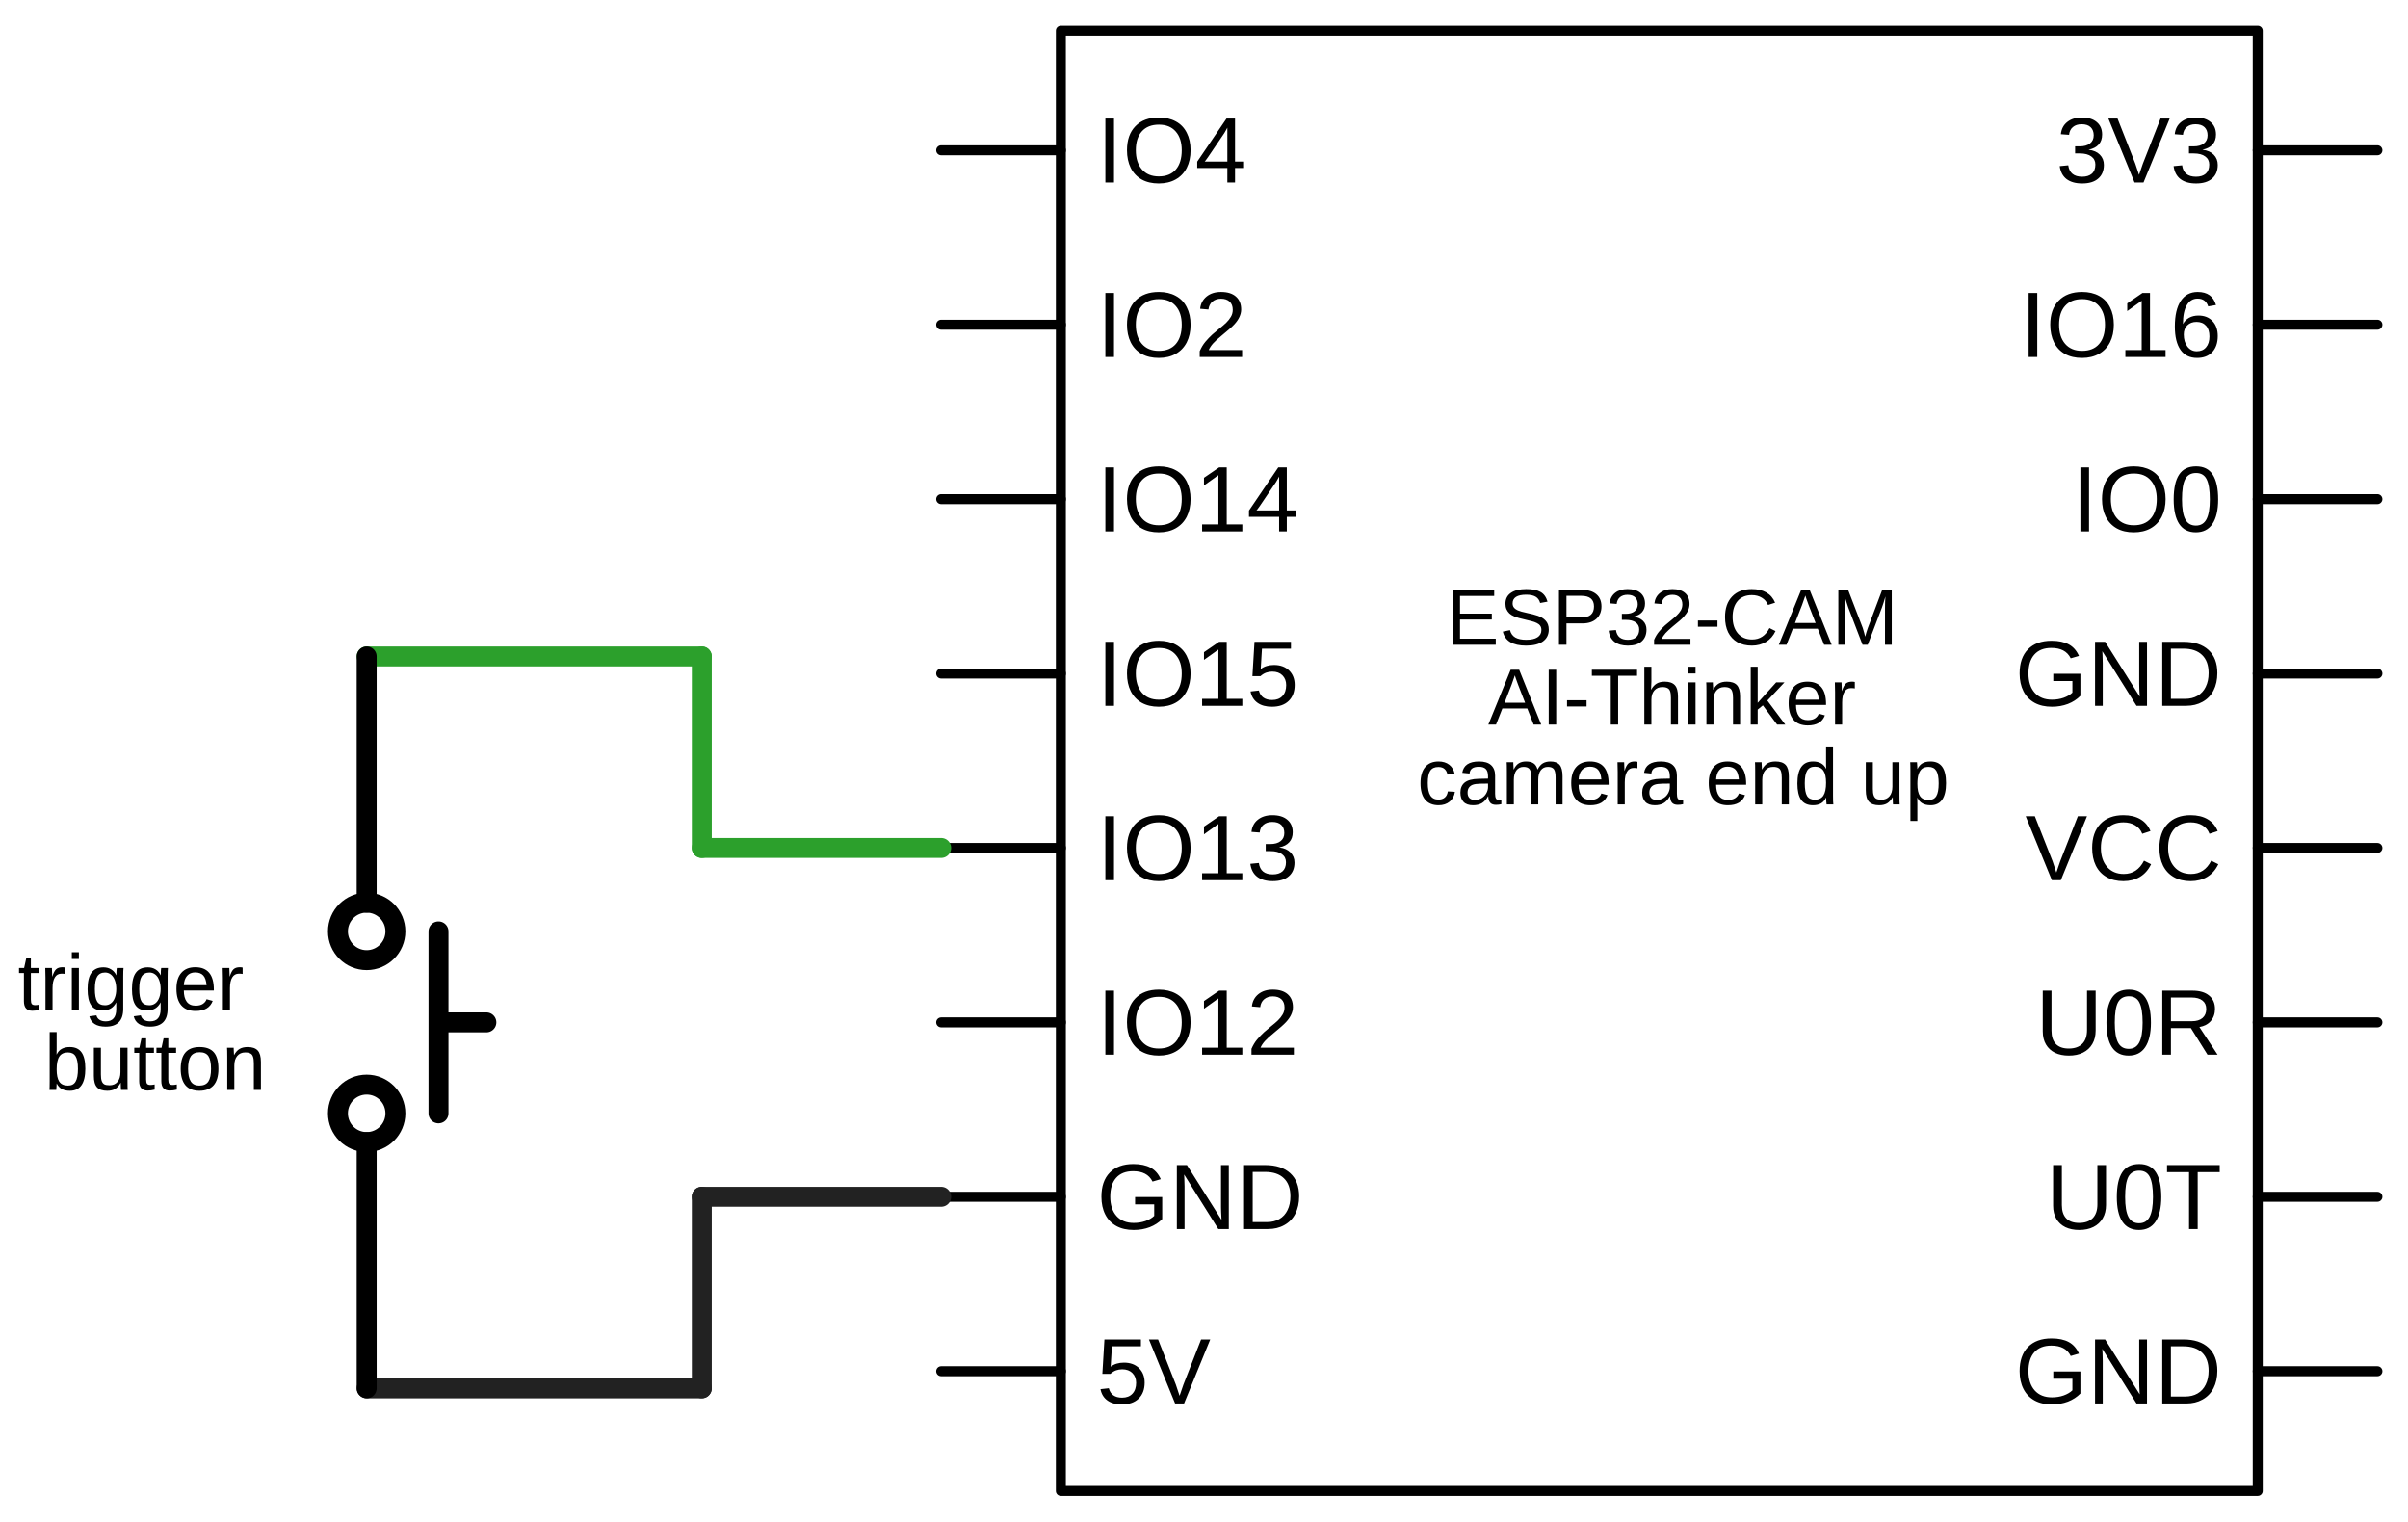
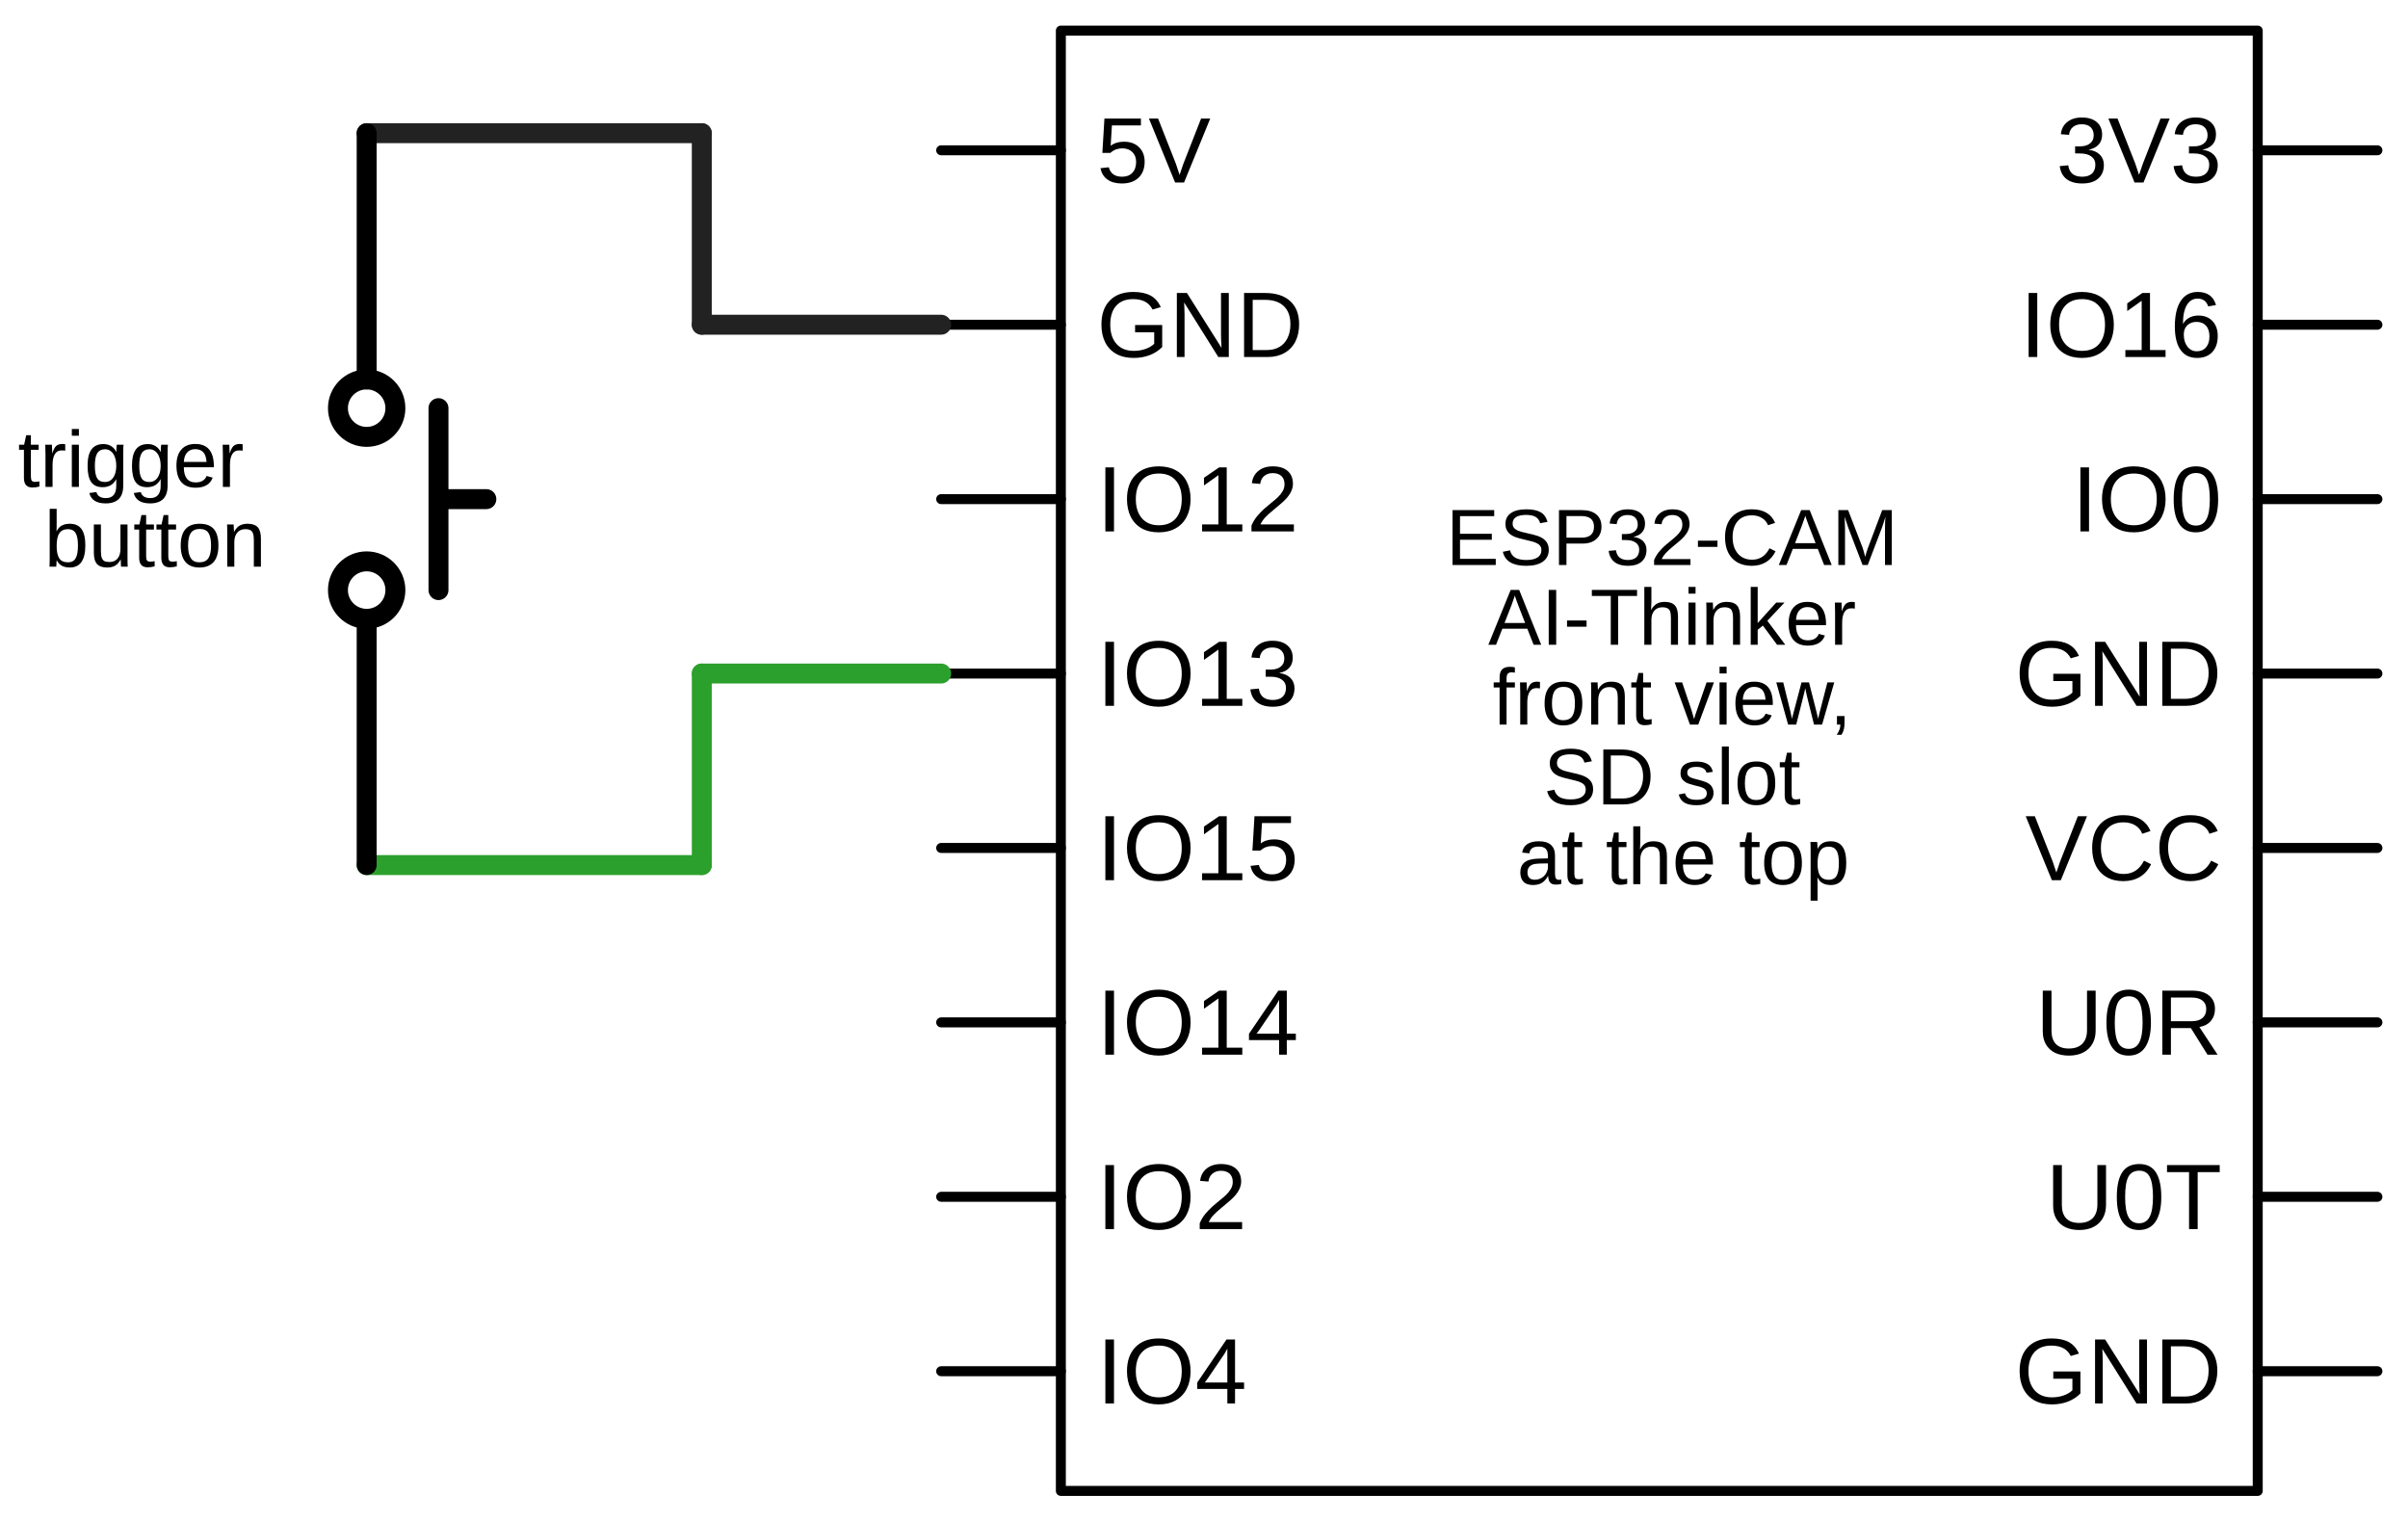
<svg xmlns="http://www.w3.org/2000/svg" xml:lang="en" height="228.8pt" width="362.144pt" viewBox="-159.544 -224.2 362.144 228.8" style="background-color:white;">
-   <circle cx="-104.4" cy="-84.137" r="4.32" style="stroke:black;fill:none;stroke-width:3;stroke-dasharray:-;" />
-   <circle cx="-104.4" cy="-56.777" r="4.32" style="stroke:black;fill:none;stroke-width:3;stroke-dasharray:-;" />
+   <circle cx="-104.4" cy="-162.823" r="4.32" style="stroke:black;fill:none;stroke-width:3;stroke-dasharray:-;" />
+   <circle cx="-104.4" cy="-135.463" r="4.32" style="stroke:black;fill:none;stroke-width:3;stroke-dasharray:-;" />
  <path d="M 0.0,-0.0 L 180,-0 L 180,-219.6 L 0,-219.6 L 0,-0" style="stroke:black;fill:none;stroke-width:1.5;stroke-dasharray:-;stroke-linecap:round;stroke-linejoin:round;" />
  <path d="M 0.0,-18.0 L -18,-18" style="stroke:black;fill:none;stroke-width:1.5;stroke-dasharray:-;stroke-linecap:round;stroke-linejoin:round;" />
  <path d="M 0.0,-44.229 L -18,-44.229" style="stroke:black;fill:none;stroke-width:1.5;stroke-dasharray:-;stroke-linecap:round;stroke-linejoin:round;" />
  <path d="M 0.0,-70.457 L -18,-70.457" style="stroke:black;fill:none;stroke-width:1.5;stroke-dasharray:-;stroke-linecap:round;stroke-linejoin:round;" />
  <path d="M 0.0,-96.686 L -18,-96.686" style="stroke:black;fill:none;stroke-width:1.5;stroke-dasharray:-;stroke-linecap:round;stroke-linejoin:round;" />
  <path d="M 0.0,-122.914 L -18,-122.914" style="stroke:black;fill:none;stroke-width:1.5;stroke-dasharray:-;stroke-linecap:round;stroke-linejoin:round;" />
  <path d="M 0.0,-149.143 L -18,-149.143" style="stroke:black;fill:none;stroke-width:1.5;stroke-dasharray:-;stroke-linecap:round;stroke-linejoin:round;" />
  <path d="M 0.0,-175.371 L -18,-175.371" style="stroke:black;fill:none;stroke-width:1.5;stroke-dasharray:-;stroke-linecap:round;stroke-linejoin:round;" />
  <path d="M 0.0,-201.6 L -18,-201.6" style="stroke:black;fill:none;stroke-width:1.5;stroke-dasharray:-;stroke-linecap:round;stroke-linejoin:round;" />
  <path d="M 180.0,-18.0 L 198,-18" style="stroke:black;fill:none;stroke-width:1.5;stroke-dasharray:-;stroke-linecap:round;stroke-linejoin:round;" />
  <path d="M 180.0,-44.229 L 198,-44.229" style="stroke:black;fill:none;stroke-width:1.5;stroke-dasharray:-;stroke-linecap:round;stroke-linejoin:round;" />
  <path d="M 180.0,-70.457 L 198,-70.457" style="stroke:black;fill:none;stroke-width:1.5;stroke-dasharray:-;stroke-linecap:round;stroke-linejoin:round;" />
  <path d="M 180.0,-96.686 L 198,-96.686" style="stroke:black;fill:none;stroke-width:1.5;stroke-dasharray:-;stroke-linecap:round;stroke-linejoin:round;" />
  <path d="M 180.0,-122.914 L 198,-122.914" style="stroke:black;fill:none;stroke-width:1.5;stroke-dasharray:-;stroke-linecap:round;stroke-linejoin:round;" />
  <path d="M 180.0,-149.143 L 198,-149.143" style="stroke:black;fill:none;stroke-width:1.5;stroke-dasharray:-;stroke-linecap:round;stroke-linejoin:round;" />
  <path d="M 180.0,-175.371 L 198,-175.371" style="stroke:black;fill:none;stroke-width:1.5;stroke-dasharray:-;stroke-linecap:round;stroke-linejoin:round;" />
  <path d="M 180.0,-201.6 L 198,-201.6" style="stroke:black;fill:none;stroke-width:1.5;stroke-dasharray:-;stroke-linecap:round;stroke-linejoin:round;" />
-   <path d="M -18.0,-96.686 L -36,-96.686 L -54,-96.686" style="stroke:#2ca02c;fill:none;stroke-width:3;stroke-dasharray:-;stroke-linecap:round;stroke-linejoin:round;" />
-   <path d="M -54.0,-96.686 L -54,-111.086 L -54,-125.486" style="stroke:#2ca02c;fill:none;stroke-width:3;stroke-dasharray:-;stroke-linecap:round;stroke-linejoin:round;" />
-   <path d="M -54.0,-125.486 L -79.2,-125.486 L -104.4,-125.486" style="stroke:#2ca02c;fill:none;stroke-width:3;stroke-dasharray:-;stroke-linecap:round;stroke-linejoin:round;" />
-   <path d="M -18.0,-44.229 L -36,-44.229 L -54,-44.229" style="stroke:#222222;fill:none;stroke-width:3;stroke-dasharray:-;stroke-linecap:round;stroke-linejoin:round;" />
-   <path d="M -54.0,-44.229 L -54,-29.829 L -54,-15.429" style="stroke:#222222;fill:none;stroke-width:3;stroke-dasharray:-;stroke-linecap:round;stroke-linejoin:round;" />
-   <path d="M -54.0,-15.429 L -79.2,-15.429 L -104.4,-15.429" style="stroke:#222222;fill:none;stroke-width:3;stroke-dasharray:-;stroke-linecap:round;stroke-linejoin:round;" />
-   <path d="M -104.4,-125.486 L -104.4,-88.457 M -93.6,-84.137 L -93.6,-56.777 M -93.6,-70.457 L -86.4,-70.457 M -104.4,-52.457 L -104.4,-15.429" style="stroke:black;fill:none;stroke-width:3;stroke-dasharray:-;stroke-linecap:round;stroke-linejoin:round;" />
+   <path d="M -18.0,-175.371 L -36,-175.371 L -54,-175.371" style="stroke:#222222;fill:none;stroke-width:3;stroke-dasharray:-;stroke-linecap:round;stroke-linejoin:round;" />
+   <path d="M -54.0,-175.371 L -54,-189.771 L -54,-204.171" style="stroke:#222222;fill:none;stroke-width:3;stroke-dasharray:-;stroke-linecap:round;stroke-linejoin:round;" />
+   <path d="M -54.0,-204.171 L -79.2,-204.171 L -104.4,-204.171" style="stroke:#222222;fill:none;stroke-width:3;stroke-dasharray:-;stroke-linecap:round;stroke-linejoin:round;" />
+   <path d="M -18.0,-122.914 L -36,-122.914 L -54,-122.914" style="stroke:#2ca02c;fill:none;stroke-width:3;stroke-dasharray:-;stroke-linecap:round;stroke-linejoin:round;" />
+   <path d="M -54.0,-122.914 L -54,-108.514 L -54,-94.114" style="stroke:#2ca02c;fill:none;stroke-width:3;stroke-dasharray:-;stroke-linecap:round;stroke-linejoin:round;" />
+   <path d="M -54.0,-94.114 L -79.2,-94.114 L -104.4,-94.114" style="stroke:#2ca02c;fill:none;stroke-width:3;stroke-dasharray:-;stroke-linecap:round;stroke-linejoin:round;" />
+   <path d="M -104.4,-204.171 L -104.4,-167.143 M -93.6,-162.823 L -93.6,-135.463 M -93.6,-149.143 L -86.4,-149.143 M -104.4,-131.143 L -104.4,-94.114" style="stroke:black;fill:none;stroke-width:3;stroke-dasharray:-;stroke-linecap:round;stroke-linejoin:round;" />
  <text x="5.4" y="-32.0" dominant-baseline="central" fill="black" font-size="14" font-family="Arial" text-anchor="start">
-     <tspan x="5.4" dy="14">5V</tspan>
+     <tspan x="5.4" dy="14">IO4</tspan>
  </text>
  <text x="5.4" y="-58.229" dominant-baseline="central" fill="black" font-size="14" font-family="Arial" text-anchor="start">
+     <tspan x="5.4" dy="14">IO2</tspan>
+   </text>
+   <text x="5.4" y="-84.457" dominant-baseline="central" fill="black" font-size="14" font-family="Arial" text-anchor="start">
+     <tspan x="5.4" dy="14">IO14</tspan>
+   </text>
+   <text x="5.4" y="-110.686" dominant-baseline="central" fill="black" font-size="14" font-family="Arial" text-anchor="start">
+     <tspan x="5.4" dy="14">IO15</tspan>
+   </text>
+   <text x="5.4" y="-136.914" dominant-baseline="central" fill="black" font-size="14" font-family="Arial" text-anchor="start">
+     <tspan x="5.4" dy="14">IO13</tspan>
+   </text>
+   <text x="5.4" y="-163.143" dominant-baseline="central" fill="black" font-size="14" font-family="Arial" text-anchor="start">
+     <tspan x="5.4" dy="14">IO12</tspan>
+   </text>
+   <text x="5.4" y="-189.371" dominant-baseline="central" fill="black" font-size="14" font-family="Arial" text-anchor="start">
    <tspan x="5.4" dy="14">GND</tspan>
  </text>
-   <text x="5.4" y="-84.457" dominant-baseline="central" fill="black" font-size="14" font-family="Arial" text-anchor="start">
-     <tspan x="5.4" dy="14">IO12</tspan>
-   </text>
-   <text x="5.4" y="-110.686" dominant-baseline="central" fill="black" font-size="14" font-family="Arial" text-anchor="start">
-     <tspan x="5.4" dy="14">IO13</tspan>
-   </text>
-   <text x="5.4" y="-136.914" dominant-baseline="central" fill="black" font-size="14" font-family="Arial" text-anchor="start">
-     <tspan x="5.4" dy="14">IO15</tspan>
-   </text>
-   <text x="5.4" y="-163.143" dominant-baseline="central" fill="black" font-size="14" font-family="Arial" text-anchor="start">
-     <tspan x="5.4" dy="14">IO14</tspan>
-   </text>
-   <text x="5.4" y="-189.371" dominant-baseline="central" fill="black" font-size="14" font-family="Arial" text-anchor="start">
-     <tspan x="5.4" dy="14">IO2</tspan>
-   </text>
  <text x="5.4" y="-215.6" dominant-baseline="central" fill="black" font-size="14" font-family="Arial" text-anchor="start">
-     <tspan x="5.4" dy="14">IO4</tspan>
+     <tspan x="5.4" dy="14">5V</tspan>
  </text>
  <text x="174.6" y="-32.0" dominant-baseline="central" fill="black" font-size="14" font-family="Arial" text-anchor="end">
    <tspan x="174.6" dy="14">GND</tspan>
  </text>
  <text x="174.6" y="-58.229" dominant-baseline="central" fill="black" font-size="14" font-family="Arial" text-anchor="end">
    <tspan x="174.6" dy="14">U0T</tspan>
  </text>
  <text x="174.6" y="-84.457" dominant-baseline="central" fill="black" font-size="14" font-family="Arial" text-anchor="end">
    <tspan x="174.6" dy="14">U0R</tspan>
  </text>
  <text x="174.6" y="-110.686" dominant-baseline="central" fill="black" font-size="14" font-family="Arial" text-anchor="end">
    <tspan x="174.6" dy="14">VCC</tspan>
  </text>
  <text x="174.6" y="-136.914" dominant-baseline="central" fill="black" font-size="14" font-family="Arial" text-anchor="end">
    <tspan x="174.6" dy="14">GND</tspan>
  </text>
  <text x="174.6" y="-163.143" dominant-baseline="central" fill="black" font-size="14" font-family="Arial" text-anchor="end">
    <tspan x="174.6" dy="14">IO0</tspan>
  </text>
  <text x="174.6" y="-189.371" dominant-baseline="central" fill="black" font-size="14" font-family="Arial" text-anchor="end">
    <tspan x="174.6" dy="14">IO16</tspan>
  </text>
  <text x="174.6" y="-215.6" dominant-baseline="central" fill="black" font-size="14" font-family="Arial" text-anchor="end">
    <tspan x="174.6" dy="14">3V3</tspan>
  </text>
-   <text x="93.6" y="-143.4" dominant-baseline="central" fill="black" font-size="12" font-family="Arial" text-anchor="middle">
+   <text x="93.6" y="-155.4" dominant-baseline="central" fill="black" font-size="12" font-family="Arial" text-anchor="middle">
    <tspan x="93.6" dy="12">ESP32-CAM</tspan>
    <tspan x="93.6" dy="12">AI-Thinker</tspan>
    <tspan x="93.6" dy="12" />
-     <tspan x="93.6" dy="12">camera end up</tspan>
+     <tspan x="93.6" dy="12">front view,</tspan>
+     <tspan x="93.6" dy="12">SD slot</tspan>
+     <tspan x="93.6" dy="12">at the top</tspan>
  </text>
-   <text x="-119.52" y="-88.457" dominant-baseline="central" fill="black" font-size="12" font-family="Arial" text-anchor="end">
+   <text x="-119.52" y="-167.143" dominant-baseline="central" fill="black" font-size="12" font-family="Arial" text-anchor="end">
    <tspan x="-119.52" dy="12">trigger</tspan>
    <tspan x="-119.52" dy="12">button</tspan>
  </text>
</svg>
